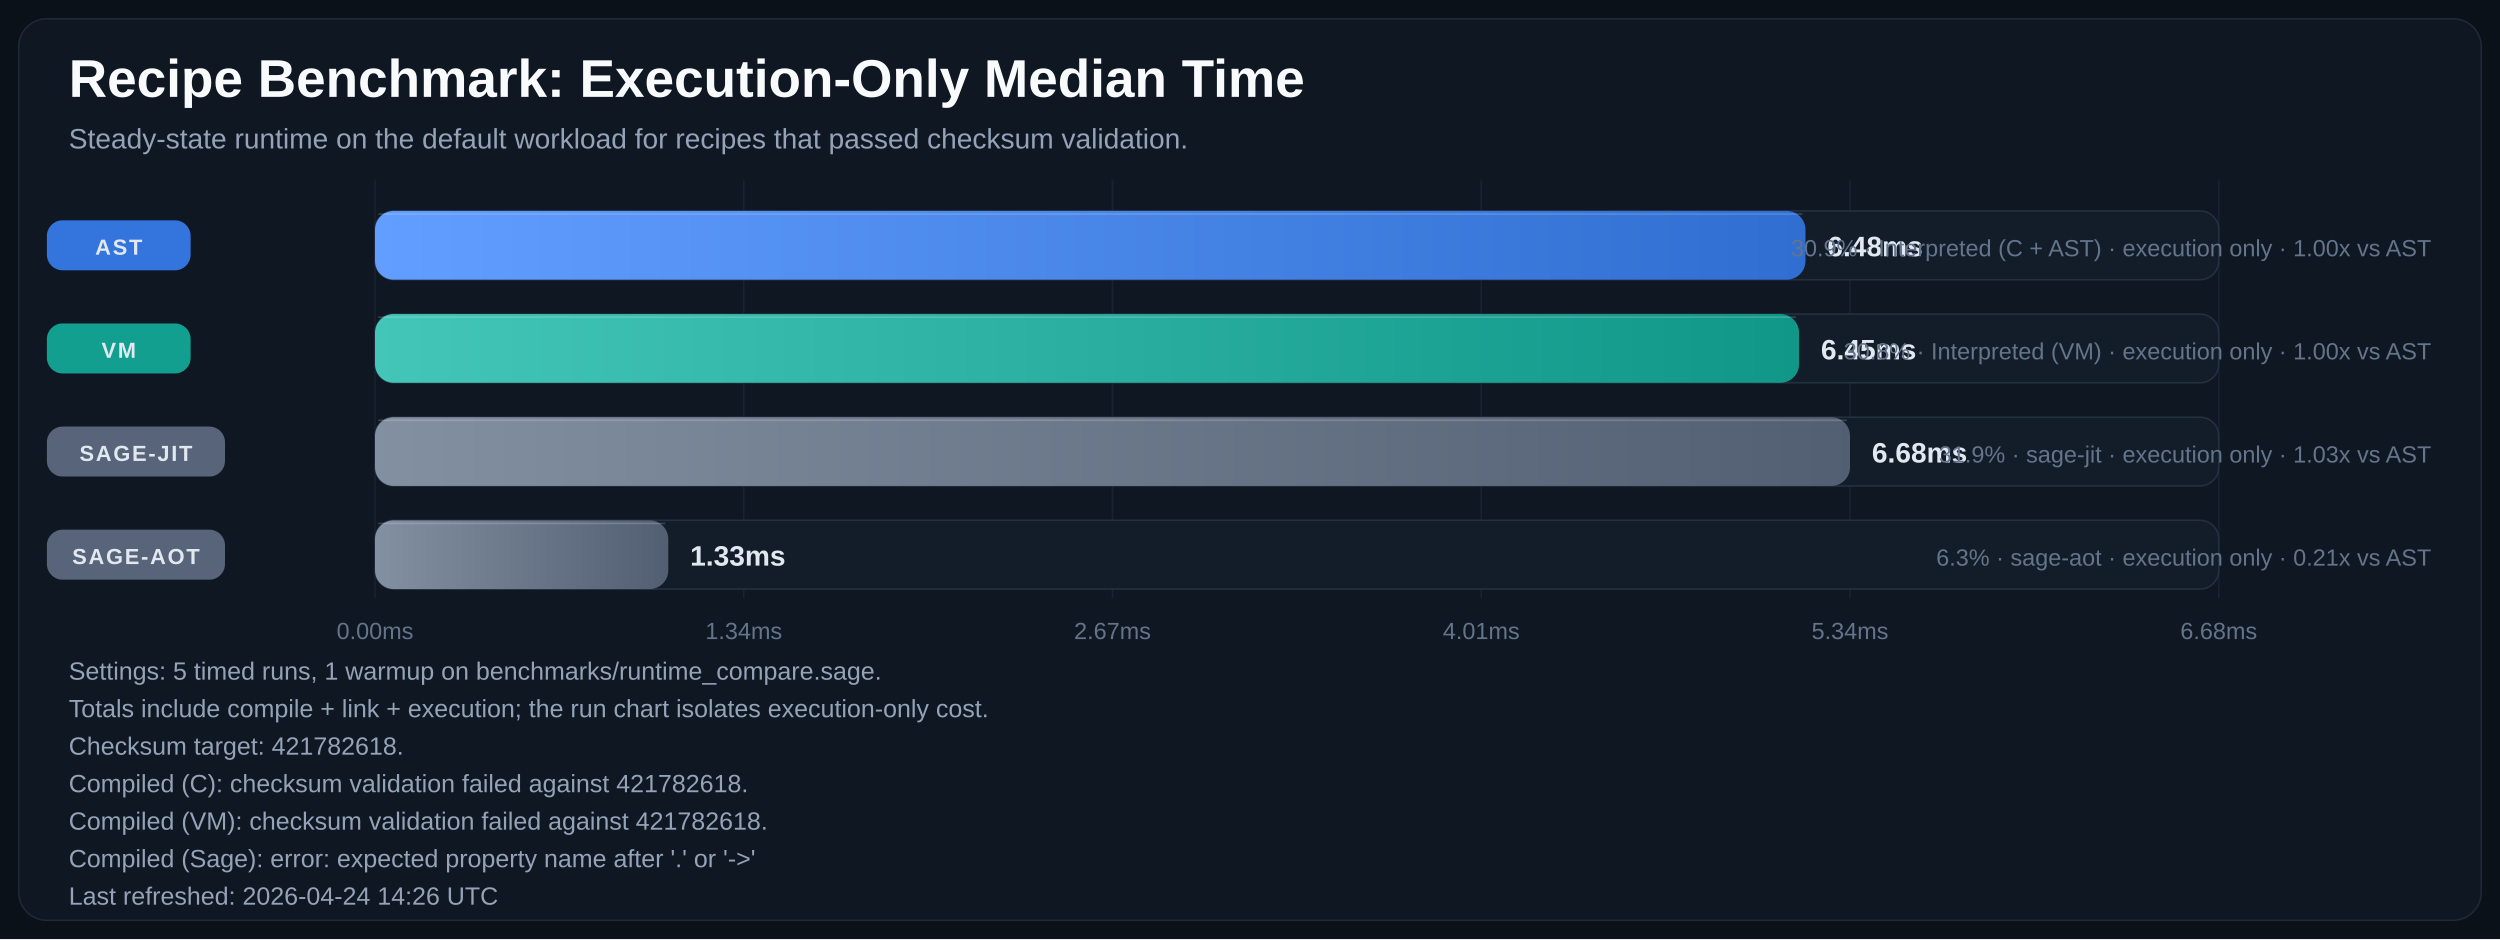
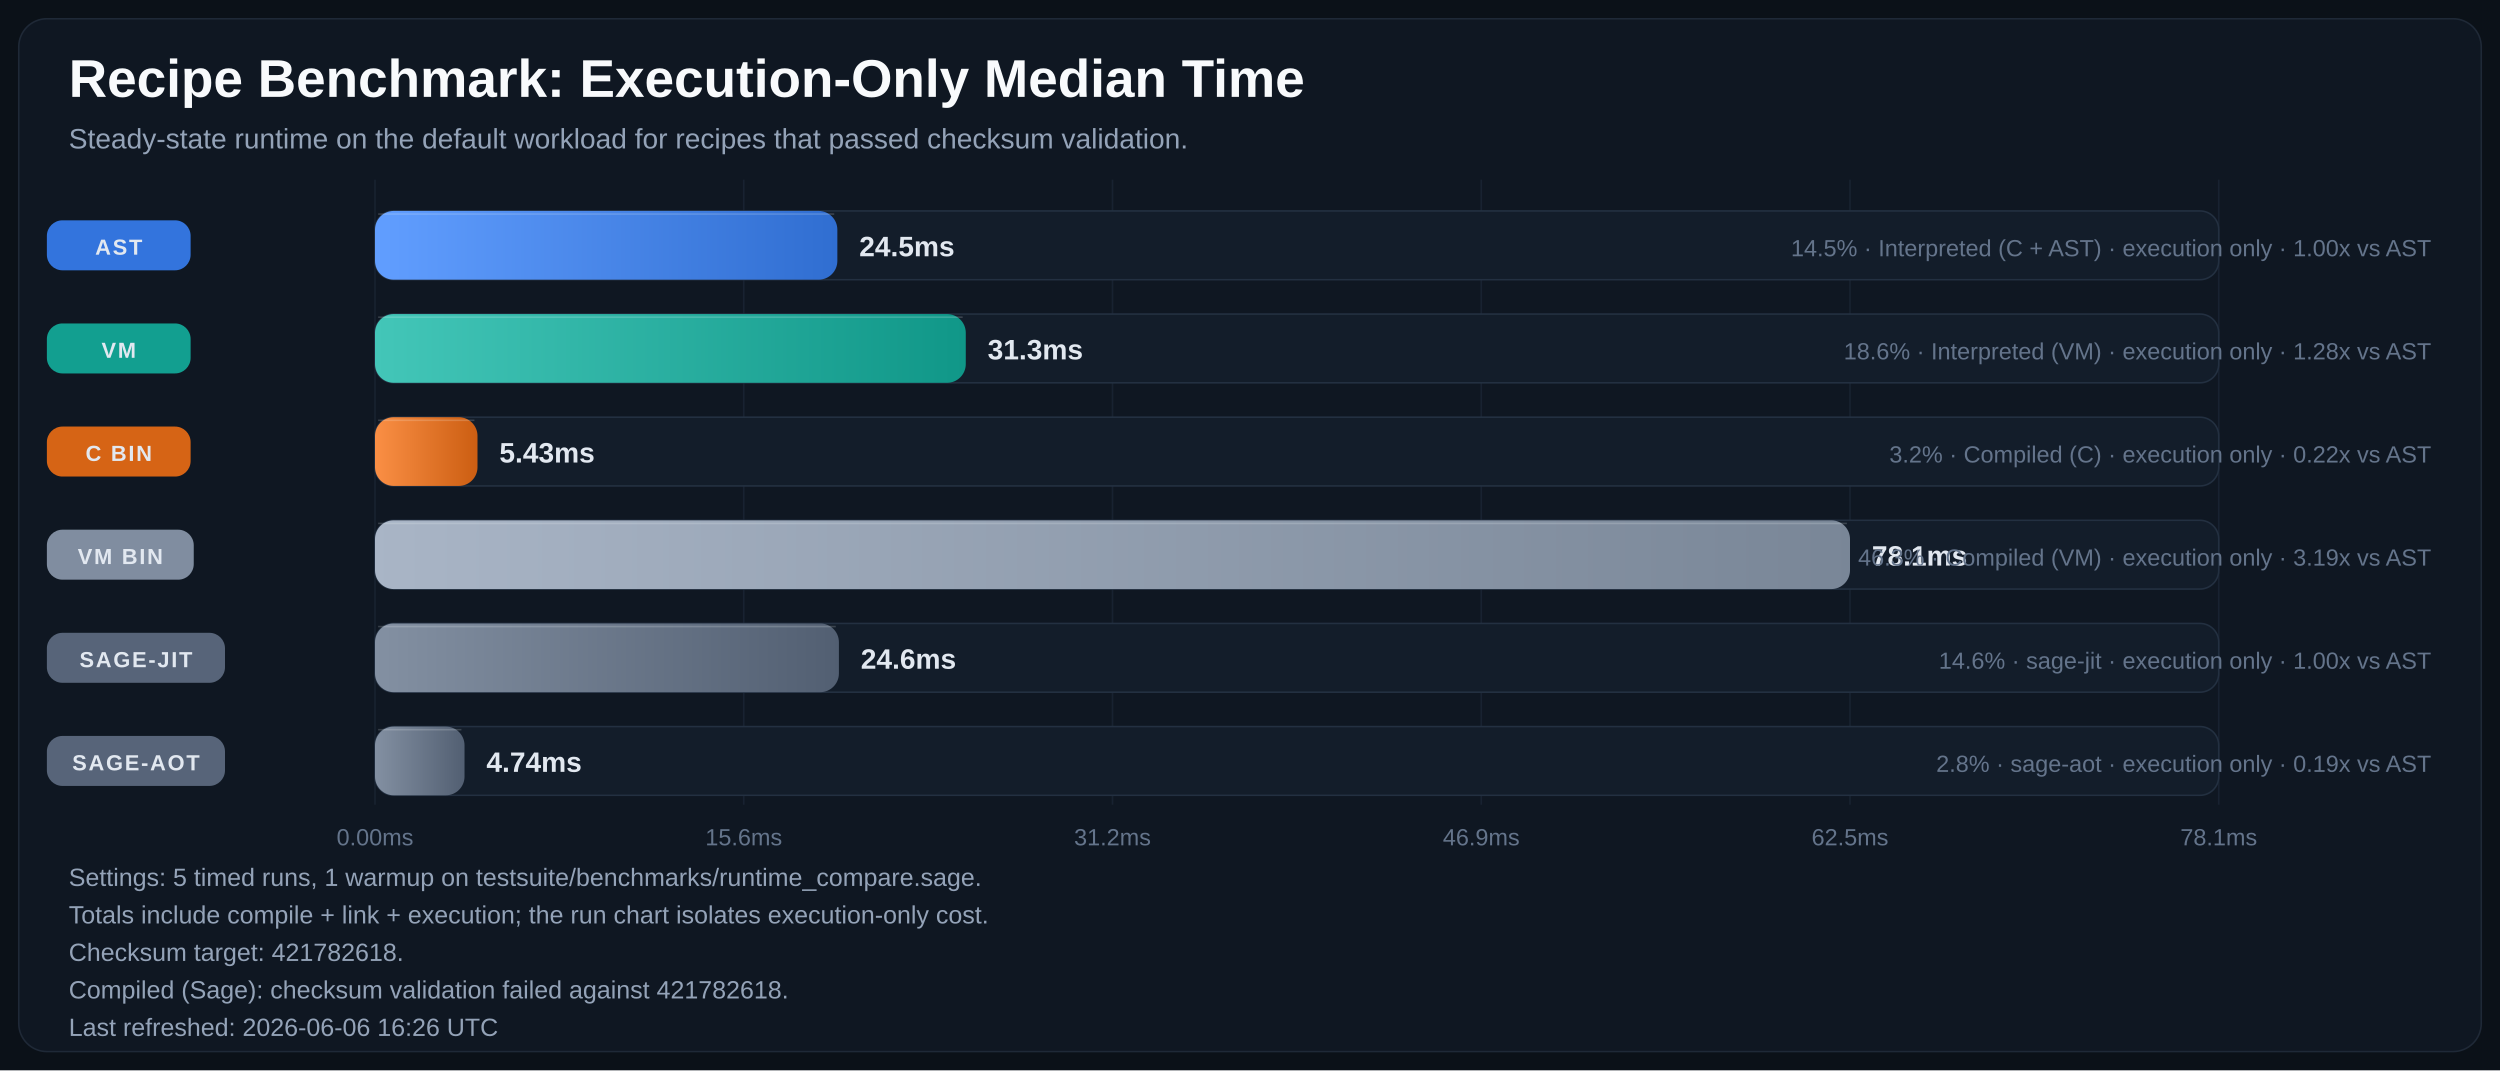
- <svg xmlns="http://www.w3.org/2000/svg" width="1600" height="601" viewBox="0 0 1600 601" role="img" aria-labelledby="title desc">
+ <svg xmlns="http://www.w3.org/2000/svg" width="1600" height="685" viewBox="0 0 1600 685" role="img" aria-labelledby="title desc">
  <defs>
    <linearGradient id="bar-gradient-0" x1="0%" y1="0%" x2="100%" y2="0%">
      <stop offset="0%" stop-color="#619EFF" />
      <stop offset="100%" stop-color="#306ED1" />
    </linearGradient>
    <linearGradient id="bar-gradient-1" x1="0%" y1="0%" x2="100%" y2="0%">
      <stop offset="0%" stop-color="#43C6B8" />
      <stop offset="100%" stop-color="#109788" />
    </linearGradient>
    <linearGradient id="bar-gradient-2" x1="0%" y1="0%" x2="100%" y2="0%">
+       <stop offset="0%" stop-color="#FA8F45" />
+       <stop offset="100%" stop-color="#CC5E12" />
+     </linearGradient>
+     <linearGradient id="bar-gradient-3" x1="0%" y1="0%" x2="100%" y2="0%">
+       <stop offset="0%" stop-color="#A9B5C6" />
+       <stop offset="100%" stop-color="#798697" />
+     </linearGradient>
+     <linearGradient id="bar-gradient-4" x1="0%" y1="0%" x2="100%" y2="0%">
      <stop offset="0%" stop-color="#8390A2" />
      <stop offset="100%" stop-color="#525F72" />
    </linearGradient>
-     <linearGradient id="bar-gradient-3" x1="0%" y1="0%" x2="100%" y2="0%">
+     <linearGradient id="bar-gradient-5" x1="0%" y1="0%" x2="100%" y2="0%">
      <stop offset="0%" stop-color="#8390A2" />
      <stop offset="100%" stop-color="#525F72" />
    </linearGradient>
  </defs>
  <rect width="100%" height="100%" fill="#0B1118" />
-   <rect x="12" y="12" width="1576" height="577" rx="18" fill="#0F1722" stroke="#1F2937" />
+   <rect x="12" y="12" width="1576" height="661" rx="18" fill="#0F1722" stroke="#1F2937" />
  <text x="44" y="62" fill="#F8FAFC" font-size="34" font-family="Segoe UI, Arial, sans-serif" font-weight="700">Recipe Benchmark: Execution-Only Median Time</text>
  <text x="44" y="95" fill="#94A3B8" font-size="18" font-family="Segoe UI, Arial, sans-serif">Steady-state runtime on the default workload for recipes that passed checksum validation.</text>
-   <line x1="240.0" y1="115" x2="240.0" y2="383" stroke="#182231" stroke-width="1" />
-   <text x="240.0" y="409" text-anchor="middle" fill="#64748B" font-size="15" font-family="Segoe UI, Arial, sans-serif">0.00ms</text>
-   <line x1="476.0" y1="115" x2="476.0" y2="383" stroke="#182231" stroke-width="1" />
-   <text x="476.0" y="409" text-anchor="middle" fill="#64748B" font-size="15" font-family="Segoe UI, Arial, sans-serif">1.34ms</text>
-   <line x1="712.0" y1="115" x2="712.0" y2="383" stroke="#182231" stroke-width="1" />
-   <text x="712.0" y="409" text-anchor="middle" fill="#64748B" font-size="15" font-family="Segoe UI, Arial, sans-serif">2.67ms</text>
-   <line x1="948.0" y1="115" x2="948.0" y2="383" stroke="#182231" stroke-width="1" />
-   <text x="948.0" y="409" text-anchor="middle" fill="#64748B" font-size="15" font-family="Segoe UI, Arial, sans-serif">4.01ms</text>
-   <line x1="1184.0" y1="115" x2="1184.0" y2="383" stroke="#182231" stroke-width="1" />
-   <text x="1184.0" y="409" text-anchor="middle" fill="#64748B" font-size="15" font-family="Segoe UI, Arial, sans-serif">5.34ms</text>
-   <line x1="1420.0" y1="115" x2="1420.0" y2="383" stroke="#182231" stroke-width="1" />
-   <text x="1420.0" y="409" text-anchor="middle" fill="#64748B" font-size="15" font-family="Segoe UI, Arial, sans-serif">6.68ms</text>
+   <line x1="240.0" y1="115" x2="240.0" y2="515" stroke="#182231" stroke-width="1" />
+   <text x="240.0" y="541" text-anchor="middle" fill="#64748B" font-size="15" font-family="Segoe UI, Arial, sans-serif">0.00ms</text>
+   <line x1="476.0" y1="115" x2="476.0" y2="515" stroke="#182231" stroke-width="1" />
+   <text x="476.0" y="541" text-anchor="middle" fill="#64748B" font-size="15" font-family="Segoe UI, Arial, sans-serif">15.6ms</text>
+   <line x1="712.0" y1="115" x2="712.0" y2="515" stroke="#182231" stroke-width="1" />
+   <text x="712.0" y="541" text-anchor="middle" fill="#64748B" font-size="15" font-family="Segoe UI, Arial, sans-serif">31.2ms</text>
+   <line x1="948.0" y1="115" x2="948.0" y2="515" stroke="#182231" stroke-width="1" />
+   <text x="948.0" y="541" text-anchor="middle" fill="#64748B" font-size="15" font-family="Segoe UI, Arial, sans-serif">46.9ms</text>
+   <line x1="1184.0" y1="115" x2="1184.0" y2="515" stroke="#182231" stroke-width="1" />
+   <text x="1184.0" y="541" text-anchor="middle" fill="#64748B" font-size="15" font-family="Segoe UI, Arial, sans-serif">62.5ms</text>
+   <line x1="1420.0" y1="115" x2="1420.0" y2="515" stroke="#182231" stroke-width="1" />
+   <text x="1420.0" y="541" text-anchor="middle" fill="#64748B" font-size="15" font-family="Segoe UI, Arial, sans-serif">78.1ms</text>
  <rect x="30" y="141.0" width="92" height="32" rx="10" fill="#3479E6" opacity="0.95" />
  <text x="76.0" y="163.0" text-anchor="middle" fill="#E2E8F0" font-size="14" font-family="Segoe UI, Arial, sans-serif" font-weight="700" letter-spacing="1.1">AST</text>
  <rect x="240" y="135" width="1180" height="44" rx="12" fill="#131D2A" stroke="#233041" />
-   <rect x="240" y="135" width="915.5" height="44" rx="12" fill="url(#bar-gradient-0)" />
-   <line x1="242.0" y1="137.0" x2="1153.5" y2="137.0" stroke="#F8FAFC" stroke-opacity="0.18" />
-   <text x="1169.5" y="164.0" text-anchor="start" fill="#E2E8F0" font-size="18" font-family="Segoe UI, Arial, sans-serif" font-weight="700">6.48ms</text>
-   <text x="1556" y="164.0" text-anchor="end" fill="#64748B" font-size="15" font-family="Segoe UI, Arial, sans-serif">30.9% · Interpreted (C + AST) · execution only · 1.00x vs AST</text>
+   <rect x="240" y="135" width="295.9" height="44" rx="12" fill="url(#bar-gradient-0)" />
+   <line x1="242.0" y1="137.0" x2="533.9" y2="137.0" stroke="#F8FAFC" stroke-opacity="0.18" />
+   <text x="549.9" y="164.0" text-anchor="start" fill="#E2E8F0" font-size="18" font-family="Segoe UI, Arial, sans-serif" font-weight="700">24.5ms</text>
+   <text x="1556" y="164.0" text-anchor="end" fill="#64748B" font-size="15" font-family="Segoe UI, Arial, sans-serif">14.5% · Interpreted (C + AST) · execution only · 1.00x vs AST</text>
  <rect x="30" y="207.0" width="92" height="32" rx="10" fill="#12A695" opacity="0.95" />
  <text x="76.0" y="229.0" text-anchor="middle" fill="#E2E8F0" font-size="14" font-family="Segoe UI, Arial, sans-serif" font-weight="700" letter-spacing="1.1">VM</text>
  <rect x="240" y="201" width="1180" height="44" rx="12" fill="#131D2A" stroke="#233041" />
-   <rect x="240" y="201" width="911.4" height="44" rx="12" fill="url(#bar-gradient-1)" />
-   <line x1="242.0" y1="203.0" x2="1149.4" y2="203.0" stroke="#F8FAFC" stroke-opacity="0.18" />
-   <text x="1165.4" y="230.0" text-anchor="start" fill="#E2E8F0" font-size="18" font-family="Segoe UI, Arial, sans-serif" font-weight="700">6.45ms</text>
-   <text x="1556" y="230.0" text-anchor="end" fill="#64748B" font-size="15" font-family="Segoe UI, Arial, sans-serif">30.8% · Interpreted (VM) · execution only · 1.00x vs AST</text>
-   <rect x="30" y="273.0" width="114" height="32" rx="10" fill="#5A687D" opacity="0.95" />
-   <text x="87.0" y="295.0" text-anchor="middle" fill="#E2E8F0" font-size="14" font-family="Segoe UI, Arial, sans-serif" font-weight="700" letter-spacing="1.1">SAGE-JIT</text>
+   <rect x="240" y="201" width="378.1" height="44" rx="12" fill="url(#bar-gradient-1)" />
+   <line x1="242.0" y1="203.0" x2="616.1" y2="203.0" stroke="#F8FAFC" stroke-opacity="0.18" />
+   <text x="632.1" y="230.0" text-anchor="start" fill="#E2E8F0" font-size="18" font-family="Segoe UI, Arial, sans-serif" font-weight="700">31.3ms</text>
+   <text x="1556" y="230.0" text-anchor="end" fill="#64748B" font-size="15" font-family="Segoe UI, Arial, sans-serif">18.6% · Interpreted (VM) · execution only · 1.28x vs AST</text>
+   <rect x="30" y="273.0" width="92" height="32" rx="10" fill="#E06814" opacity="0.95" />
+   <text x="76.0" y="295.0" text-anchor="middle" fill="#E2E8F0" font-size="14" font-family="Segoe UI, Arial, sans-serif" font-weight="700" letter-spacing="1.1">C BIN</text>
  <rect x="240" y="267" width="1180" height="44" rx="12" fill="#131D2A" stroke="#233041" />
-   <rect x="240" y="267" width="944.0" height="44" rx="12" fill="url(#bar-gradient-2)" />
-   <line x1="242.0" y1="269.0" x2="1182.0" y2="269.0" stroke="#F8FAFC" stroke-opacity="0.18" />
-   <text x="1198.0" y="296.0" text-anchor="start" fill="#E2E8F0" font-size="18" font-family="Segoe UI, Arial, sans-serif" font-weight="700">6.68ms</text>
-   <text x="1556" y="296.0" text-anchor="end" fill="#64748B" font-size="15" font-family="Segoe UI, Arial, sans-serif">31.9% · sage-jit · execution only · 1.03x vs AST</text>
-   <rect x="30" y="339.0" width="114" height="32" rx="10" fill="#5A687D" opacity="0.95" />
-   <text x="87.0" y="361.0" text-anchor="middle" fill="#E2E8F0" font-size="14" font-family="Segoe UI, Arial, sans-serif" font-weight="700" letter-spacing="1.1">SAGE-AOT</text>
+   <rect x="240" y="267" width="65.6" height="44" rx="12" fill="url(#bar-gradient-2)" />
+   <line x1="242.0" y1="269.0" x2="303.6" y2="269.0" stroke="#F8FAFC" stroke-opacity="0.18" />
+   <text x="319.6" y="296.0" text-anchor="start" fill="#E2E8F0" font-size="18" font-family="Segoe UI, Arial, sans-serif" font-weight="700">5.43ms</text>
+   <text x="1556" y="296.0" text-anchor="end" fill="#64748B" font-size="15" font-family="Segoe UI, Arial, sans-serif">3.2% · Compiled (C) · execution only · 0.22x vs AST</text>
+   <rect x="30" y="339.0" width="94" height="32" rx="10" fill="#8593A6" opacity="0.95" />
+   <text x="77.0" y="361.0" text-anchor="middle" fill="#E2E8F0" font-size="14" font-family="Segoe UI, Arial, sans-serif" font-weight="700" letter-spacing="1.1">VM BIN</text>
  <rect x="240" y="333" width="1180" height="44" rx="12" fill="#131D2A" stroke="#233041" />
-   <rect x="240" y="333" width="187.7" height="44" rx="12" fill="url(#bar-gradient-3)" />
-   <line x1="242.0" y1="335.0" x2="425.7" y2="335.0" stroke="#F8FAFC" stroke-opacity="0.18" />
-   <text x="441.7" y="362.0" text-anchor="start" fill="#E2E8F0" font-size="18" font-family="Segoe UI, Arial, sans-serif" font-weight="700">1.33ms</text>
-   <text x="1556" y="362.0" text-anchor="end" fill="#64748B" font-size="15" font-family="Segoe UI, Arial, sans-serif">6.3% · sage-aot · execution only · 0.21x vs AST</text>
-   <text x="44" y="435" fill="#94A3B8" font-size="16" font-family="Segoe UI, Arial, sans-serif">Settings: 5 timed runs, 1 warmup on benchmarks/runtime_compare.sage.</text>
-   <text x="44" y="459" fill="#94A3B8" font-size="16" font-family="Segoe UI, Arial, sans-serif">Totals include compile + link + execution; the run chart isolates execution-only cost.</text>
-   <text x="44" y="483" fill="#94A3B8" font-size="16" font-family="Segoe UI, Arial, sans-serif">Checksum target: 421782618.</text>
-   <text x="44" y="507" fill="#94A3B8" font-size="16" font-family="Segoe UI, Arial, sans-serif">Compiled (C): checksum validation failed against 421782618.</text>
-   <text x="44" y="531" fill="#94A3B8" font-size="16" font-family="Segoe UI, Arial, sans-serif">Compiled (VM): checksum validation failed against 421782618.</text>
-   <text x="44" y="555" fill="#94A3B8" font-size="16" font-family="Segoe UI, Arial, sans-serif">Compiled (Sage): error: expected property name after '.' or '-&gt;'</text>
-   <text x="44" y="579" fill="#94A3B8" font-size="16" font-family="Segoe UI, Arial, sans-serif">Last refreshed: 2026-04-24 14:26 UTC</text>
+   <rect x="240" y="333" width="944.0" height="44" rx="12" fill="url(#bar-gradient-3)" />
+   <line x1="242.0" y1="335.0" x2="1182.0" y2="335.0" stroke="#F8FAFC" stroke-opacity="0.18" />
+   <text x="1198.0" y="362.0" text-anchor="start" fill="#E2E8F0" font-size="18" font-family="Segoe UI, Arial, sans-serif" font-weight="700">78.1ms</text>
+   <text x="1556" y="362.0" text-anchor="end" fill="#64748B" font-size="15" font-family="Segoe UI, Arial, sans-serif">46.3% · Compiled (VM) · execution only · 3.19x vs AST</text>
+   <rect x="30" y="405.0" width="114" height="32" rx="10" fill="#5A687D" opacity="0.95" />
+   <text x="87.0" y="427.0" text-anchor="middle" fill="#E2E8F0" font-size="14" font-family="Segoe UI, Arial, sans-serif" font-weight="700" letter-spacing="1.1">SAGE-JIT</text>
+   <rect x="240" y="399" width="1180" height="44" rx="12" fill="#131D2A" stroke="#233041" />
+   <rect x="240" y="399" width="296.9" height="44" rx="12" fill="url(#bar-gradient-4)" />
+   <line x1="242.0" y1="401.0" x2="534.9" y2="401.0" stroke="#F8FAFC" stroke-opacity="0.18" />
+   <text x="550.9" y="428.0" text-anchor="start" fill="#E2E8F0" font-size="18" font-family="Segoe UI, Arial, sans-serif" font-weight="700">24.6ms</text>
+   <text x="1556" y="428.0" text-anchor="end" fill="#64748B" font-size="15" font-family="Segoe UI, Arial, sans-serif">14.6% · sage-jit · execution only · 1.00x vs AST</text>
+   <rect x="30" y="471.0" width="114" height="32" rx="10" fill="#5A687D" opacity="0.95" />
+   <text x="87.0" y="493.0" text-anchor="middle" fill="#E2E8F0" font-size="14" font-family="Segoe UI, Arial, sans-serif" font-weight="700" letter-spacing="1.1">SAGE-AOT</text>
+   <rect x="240" y="465" width="1180" height="44" rx="12" fill="#131D2A" stroke="#233041" />
+   <rect x="240" y="465" width="57.3" height="44" rx="12" fill="url(#bar-gradient-5)" />
+   <line x1="242.0" y1="467.0" x2="295.3" y2="467.0" stroke="#F8FAFC" stroke-opacity="0.18" />
+   <text x="311.3" y="494.0" text-anchor="start" fill="#E2E8F0" font-size="18" font-family="Segoe UI, Arial, sans-serif" font-weight="700">4.74ms</text>
+   <text x="1556" y="494.0" text-anchor="end" fill="#64748B" font-size="15" font-family="Segoe UI, Arial, sans-serif">2.8% · sage-aot · execution only · 0.19x vs AST</text>
+   <text x="44" y="567" fill="#94A3B8" font-size="16" font-family="Segoe UI, Arial, sans-serif">Settings: 5 timed runs, 1 warmup on testsuite/benchmarks/runtime_compare.sage.</text>
+   <text x="44" y="591" fill="#94A3B8" font-size="16" font-family="Segoe UI, Arial, sans-serif">Totals include compile + link + execution; the run chart isolates execution-only cost.</text>
+   <text x="44" y="615" fill="#94A3B8" font-size="16" font-family="Segoe UI, Arial, sans-serif">Checksum target: 421782618.</text>
+   <text x="44" y="639" fill="#94A3B8" font-size="16" font-family="Segoe UI, Arial, sans-serif">Compiled (Sage): checksum validation failed against 421782618.</text>
+   <text x="44" y="663" fill="#94A3B8" font-size="16" font-family="Segoe UI, Arial, sans-serif">Last refreshed: 2026-06-06 16:26 UTC</text>
</svg>
